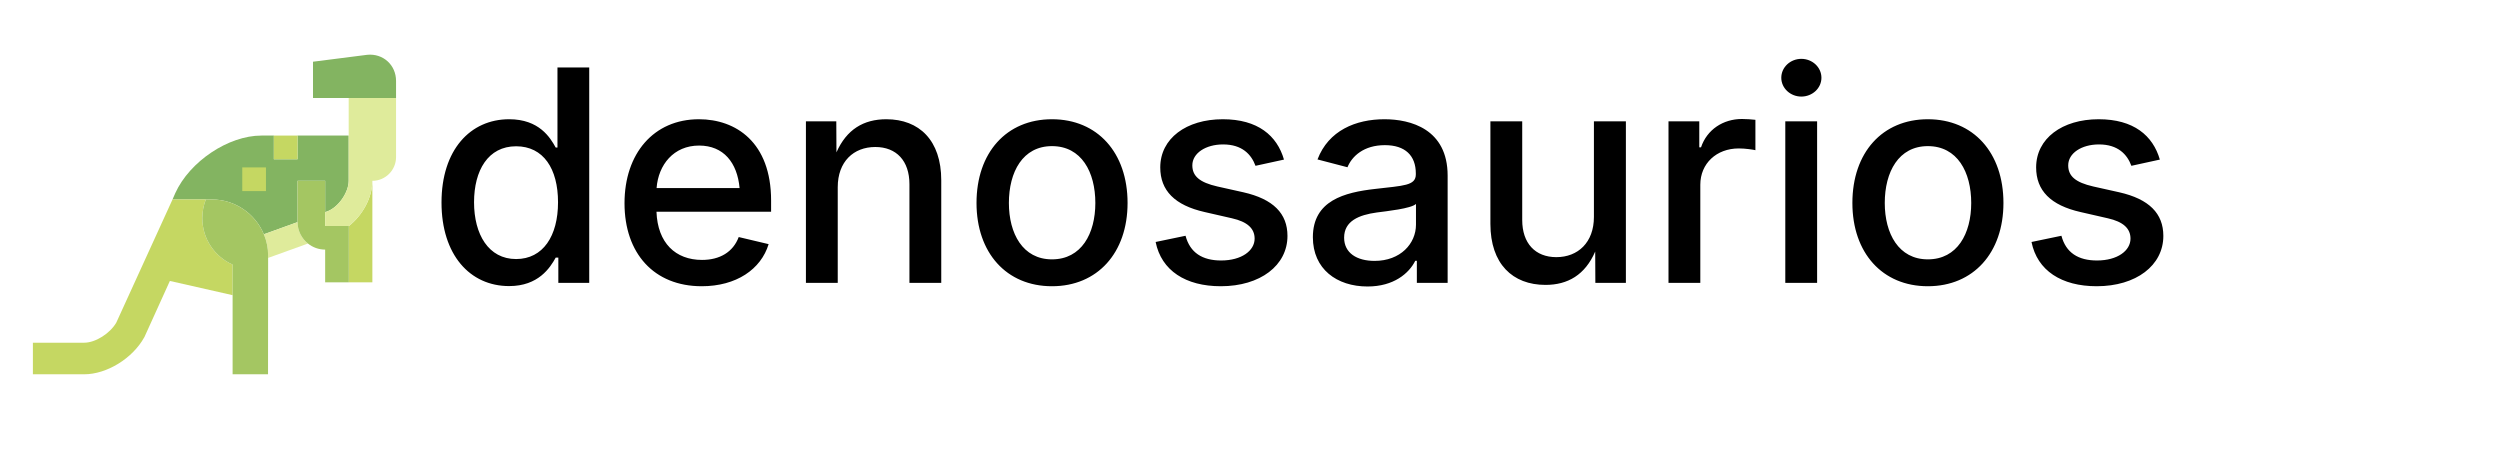
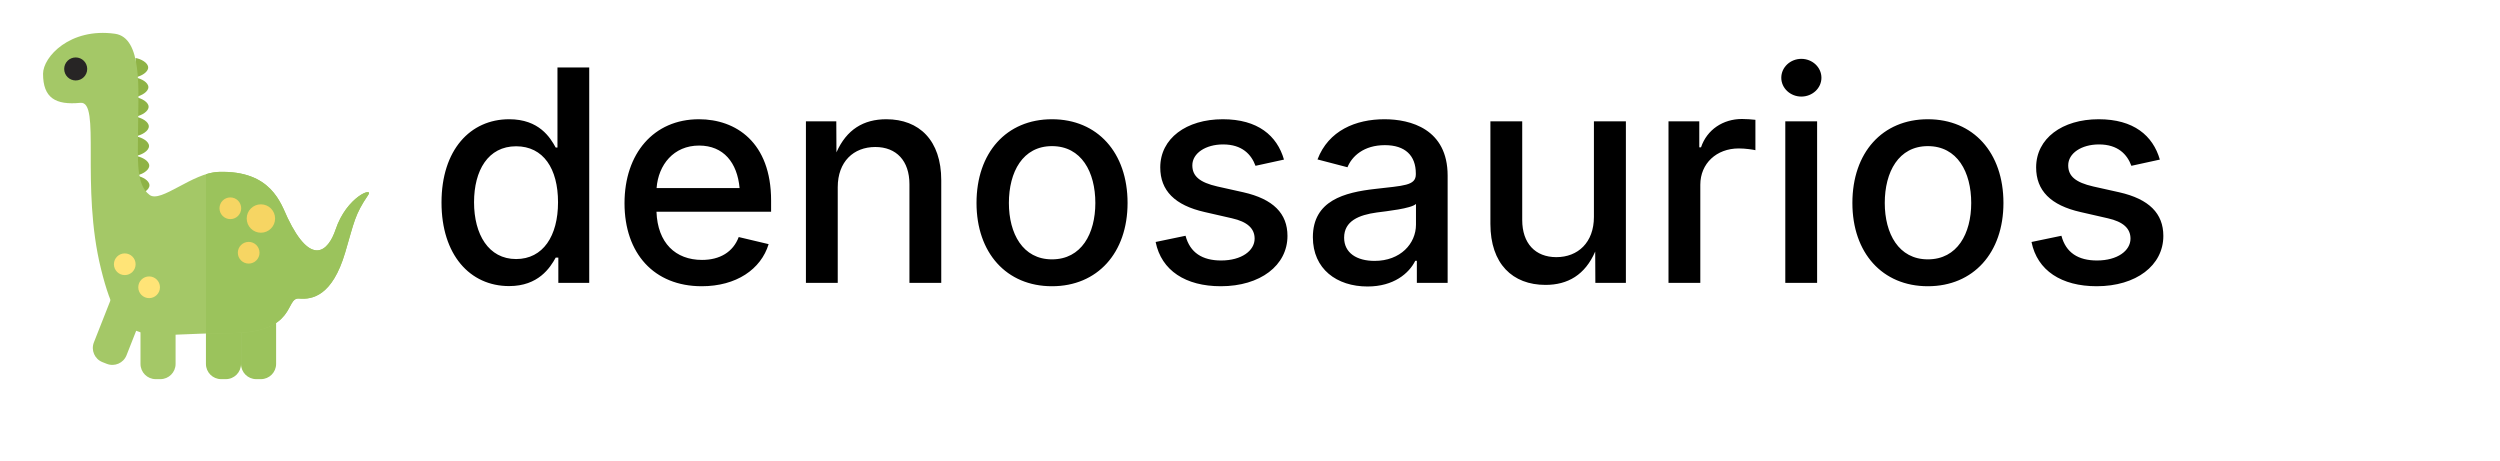
<svg xmlns="http://www.w3.org/2000/svg" viewBox="0 0 760 140">
-   <g transform="translate(10,10) scale(0.24)">
-     <g>
-       <path fill="#C5D762" d="M400.213,244.611v71.354H430V187.379C430,208.413,417.611,230.98,400.213,244.611z" />
-       <path fill="#83B461" d="M226.741,210.989c29.58,0,55.088,18.278,65.815,44.094l42.658-15.394         c0-0.067-0.005-0.133-0.005-0.2v-52.111h35l-0.007,39.685l2.583-0.932         C386.774,221.084,400,202.251,400,187.379v-57.33h-64.791v30h-30v-30h-15.82         c-41.701,0-90.744,32.761-108.984,72.802l-3.553,8.138H226.741z" />
-       <path fill="#DFEB9B" d="M335.215,239.69l-42.658,15.394c3.48,8.374,5.413,17.538,5.413,27.134v2.805         c15.457-5.578,34.371-12.403,50.438-18.201C340.428,260.431,335.277,250.637,335.215,239.69z" />
-       <path fill="#A4C662" d="M370.209,244.526l0-57.147h-35v52.111c0,0.067,0.005,0.133,0.005,0.2         c0.062,10.947,5.214,20.741,13.193,27.132c5.989,4.797,13.566,7.68,21.787,7.68v41.462h30v-71.439H370.209z" />
-       <path fill="#C5D762" d="M252.97,293.495c-22.596-10.014-38.368-32.624-38.368-58.931         c0-8.324,1.596-16.271,4.469-23.575h-42.219L105.66,366.936         c-8.032,13.881-26.482,25.492-40.675,25.492H0v40h64.985         c28.592,0,61.274-20.095,76.023-46.742l0.386-0.696         32.115-70.795l79.462,18.026V293.495z" />
-       <path fill="#A4C662" d="M292.556,255.083c-10.727-25.816-36.235-44.094-65.815-44.094h-7.67         c-2.874,7.304-4.469,15.251-4.469,23.575         c0,26.307,15.771,48.917,38.368,58.931v138.934h44.865         l0.135-150.211C297.969,272.621,296.036,263.458,292.556,255.083z" />
-       <path fill="#DFEB9B" d="M400,82.428v104.95c0,14.872-13.226,33.705-27.214,38.753         l-2.583,0.932L370.2,244.56h30.01v0.087         C417.611,230.98,430,208.413,430,187.379         c16.5,0,30-13.5,30-30v-74.95H400z" />
-       <path fill="#83B461" d="M423.49,27.748l-68.69,8.76v45.92H460v-21.58         C460,40.669,443.57,25.768,423.49,27.748z" />
-       <rect x="265.209" y="170.379" fill="#C5D762" width="30" height="30" />
-       <rect x="305.209" y="130.049" fill="#C5D762" width="30" height="30" />
+   <g transform="translate(10,10) scale(0.35)">
+     <g id="XMLID_517_">
+       <g id="XMLID_518_">
+         <path id="XMLID_50_" style="fill:#8FB346;" d="M90.248,107.082l0.181,16.613c4.674-0.913,10.677-4.366,10.633-8.424    S94.941,107.891,90.248,107.082z" />
+         <path id="XMLID_49_" style="fill:#8FB346;" d="M101.248,132.319c-0.044-4.057-6.121-7.379-10.814-8.19l0.181,16.613    C95.289,139.831,101.292,136.376,101.248,132.319z" />
+         <path id="XMLID_48_" style="fill:#8FB346;" d="M90.062,90.033l0.181,16.613c4.674-0.912,10.677-4.366,10.633-8.423    C100.831,94.166,94.755,90.843,90.062,90.033z" />
+         <path id="XMLID_47_" style="fill:#8FB346;" d="M89.403,29.692l0.096,8.762c4.674-0.912,10.677-4.366,10.633-8.423    c-0.045-4.119-6.308-7.487-11.027-8.231C89.276,24.391,89.374,27.023,89.403,29.692z" />
+         <path id="XMLID_46_" style="fill:#8FB346;" d="M89.504,38.888l0.181,16.613c4.674-0.912,10.677-4.366,10.633-8.424    C100.273,43.02,94.197,39.698,89.504,38.888z" />
+         <path id="XMLID_45_" style="fill:#8FB346;" d="M89.876,72.985l0.181,16.613c4.674-0.912,10.677-4.366,10.633-8.424    S94.569,73.794,89.876,72.985z" />
+         <path id="XMLID_44_" style="fill:#8FB346;" d="M89.69,55.936l0.181,16.613c4.674-0.911,10.677-4.366,10.633-8.423    C100.459,60.069,94.383,56.747,89.69,55.936z" />
+       </g>
+       <path id="XMLID_42_" style="fill:#A4C867;" d="M110.732,300.742h-4.063c-7.293,0-13.205-5.912-13.205-13.205v-41.231h30.473v41.231   C123.937,294.83,118.025,300.742,110.732,300.742z" />
+       <path id="XMLID_41_" style="fill:#9BC35C;" d="M167.57,300.742h-4.063c-7.293,0-13.205-5.912-13.205-13.205v-41.231h30.473v41.231   C180.775,294.83,174.863,300.742,167.57,300.742z" />
+       <path id="XMLID_40_" style="fill:#9BC35C;" d="M198.043,300.742h-4.063c-7.293,0-13.205-5.912-13.205-13.205v-41.231h30.473v41.231   C211.248,294.83,205.336,300.742,198.043,300.742z" />
+       <path id="XMLID_39_" style="fill:#A4C867;" d="M64.196,287.454l-3.78-1.49c-6.785-2.674-10.117-10.342-7.443-17.127l15.119-38.359   l28.35,11.174l-15.119,38.359C78.649,286.795,70.981,290.128,64.196,287.454z" />
+       <path id="XMLID_519_" style="fill:#A4C867;" d="M271.248,190.742c8-27,8.25-32.75,20-50c4.946-7.261-18.667,1.333-28.297,30   c-6.491,19.322-21.393,32.36-41.703-10c-5.868-12.239-14-41.5-60-40c-22.706,0.74-50.136,27.304-59.875,20   c-12-9-10.204-29.624-10-60c0.208-31,3.875-76.667-20.125-80C32.243-4.675,8.821,20.845,8.821,35.505   c0,21.01,10.859,27.351,32.426,25.237c18.042-1.769,0,72,17.932,144.383c17.785,71.79,34.711,55.617,112.068,55.617   c58.651,0,47.302-31.104,60-30C242.748,231.742,260.067,228.478,271.248,190.742z" />
+       <circle id="XMLID_520_" style="fill:#272525;" cx="37.177" cy="31.321" r="10" />
+       <circle id="XMLID_36_" style="fill:#FFE477;" cx="100.949" cy="220.949" r="9.421" />
+       <circle id="XMLID_35_" style="fill:#FFE477;" cx="79.794" cy="200.949" r="9.421" />
+       <path id="XMLID_521_" style="fill:#9BC35C;" d="M262.951,170.742c-6.491,19.322-21.393,32.36-41.703-10   c-5.868-12.239-14-41.5-60-40c-3.539,0.115-7.193,0.859-10.877,2.003v138.36c6.429-0.21,13.364-0.363,20.877-0.363   c58.651,0,47.302-31.104,60-30c11.5,1,28.819-2.264,40-40c8-27,8.25-32.75,20-50C296.193,133.482,272.581,142.076,262.951,170.742z   " />
+       <circle id="XMLID_33_" style="fill:#F6D563;" cx="198.043" cy="161.23" r="12.327" />
+       <circle id="XMLID_32_" style="fill:#F6D563;" cx="171.495" cy="152.325" r="9.421" />
+       <circle id="XMLID_3_" style="fill:#F6D563;" cx="187.425" cy="190.949" r="9.421" />
    </g>
  </g>
  <text x="130" y="86" font-family="Inter, Arial, Helvetica, sans-serif" font-size="90" font-weight="500" fill="#000">
    denosaurios
  </text>
</svg>
